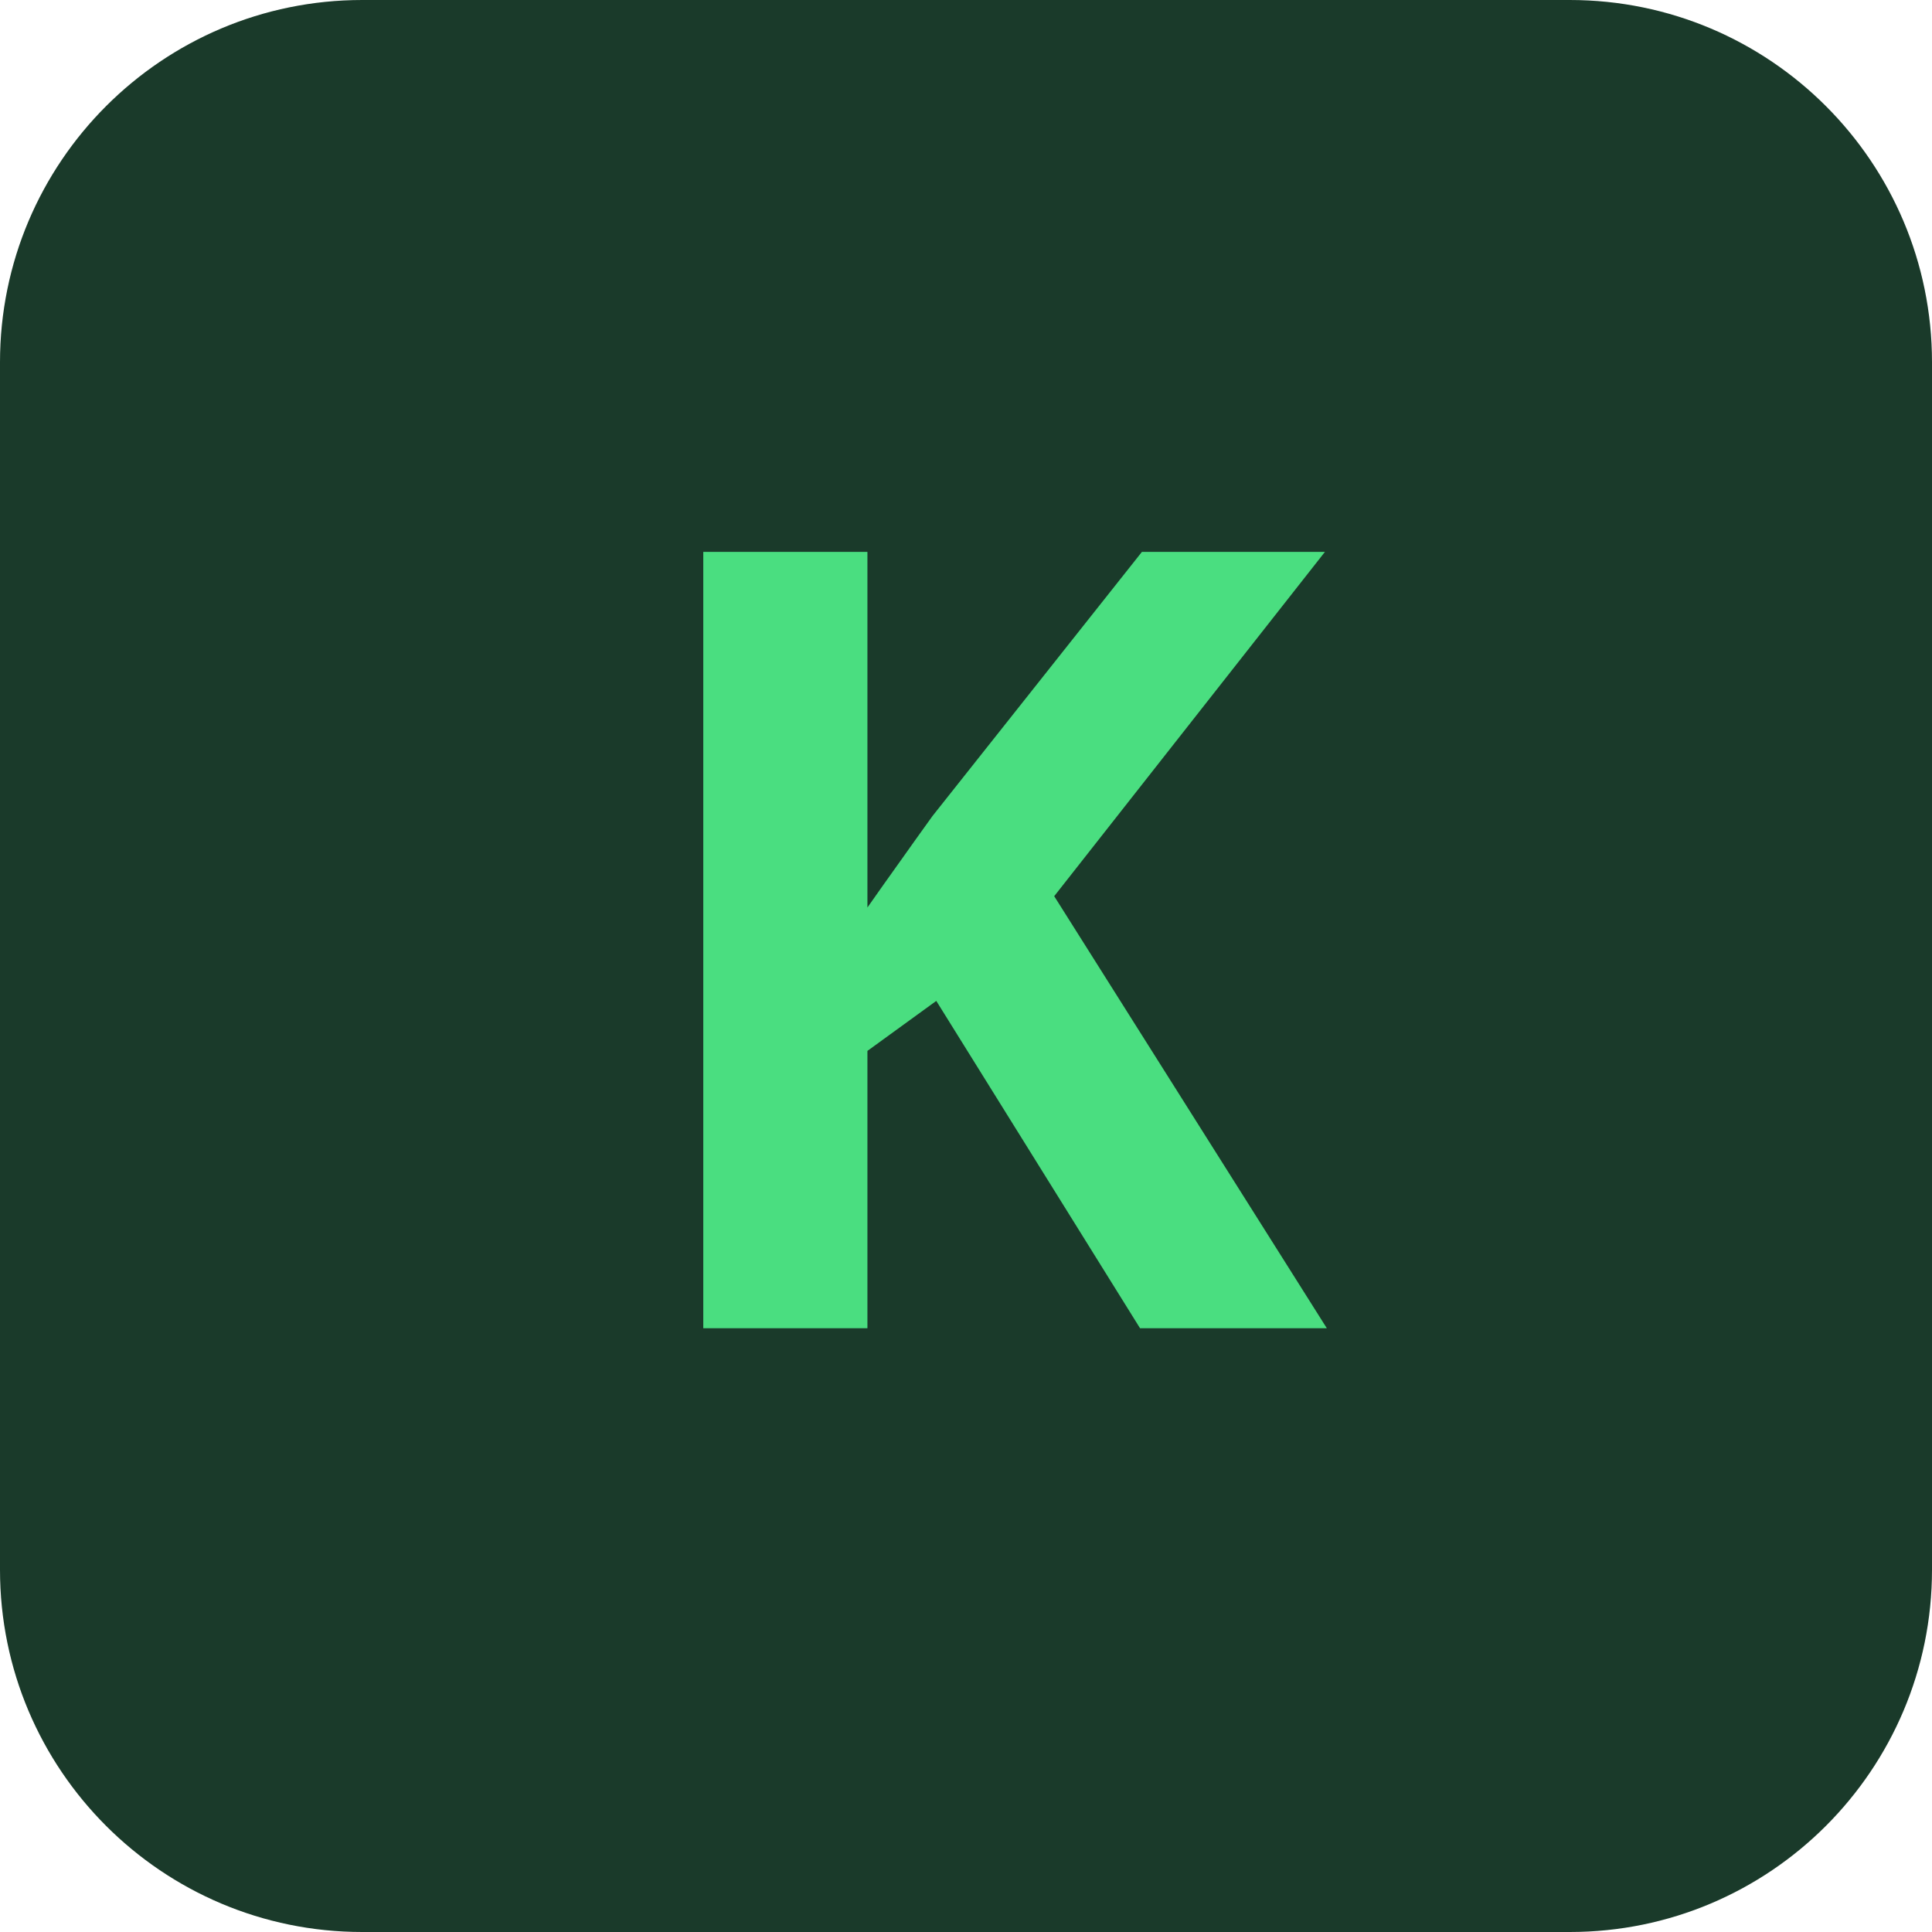
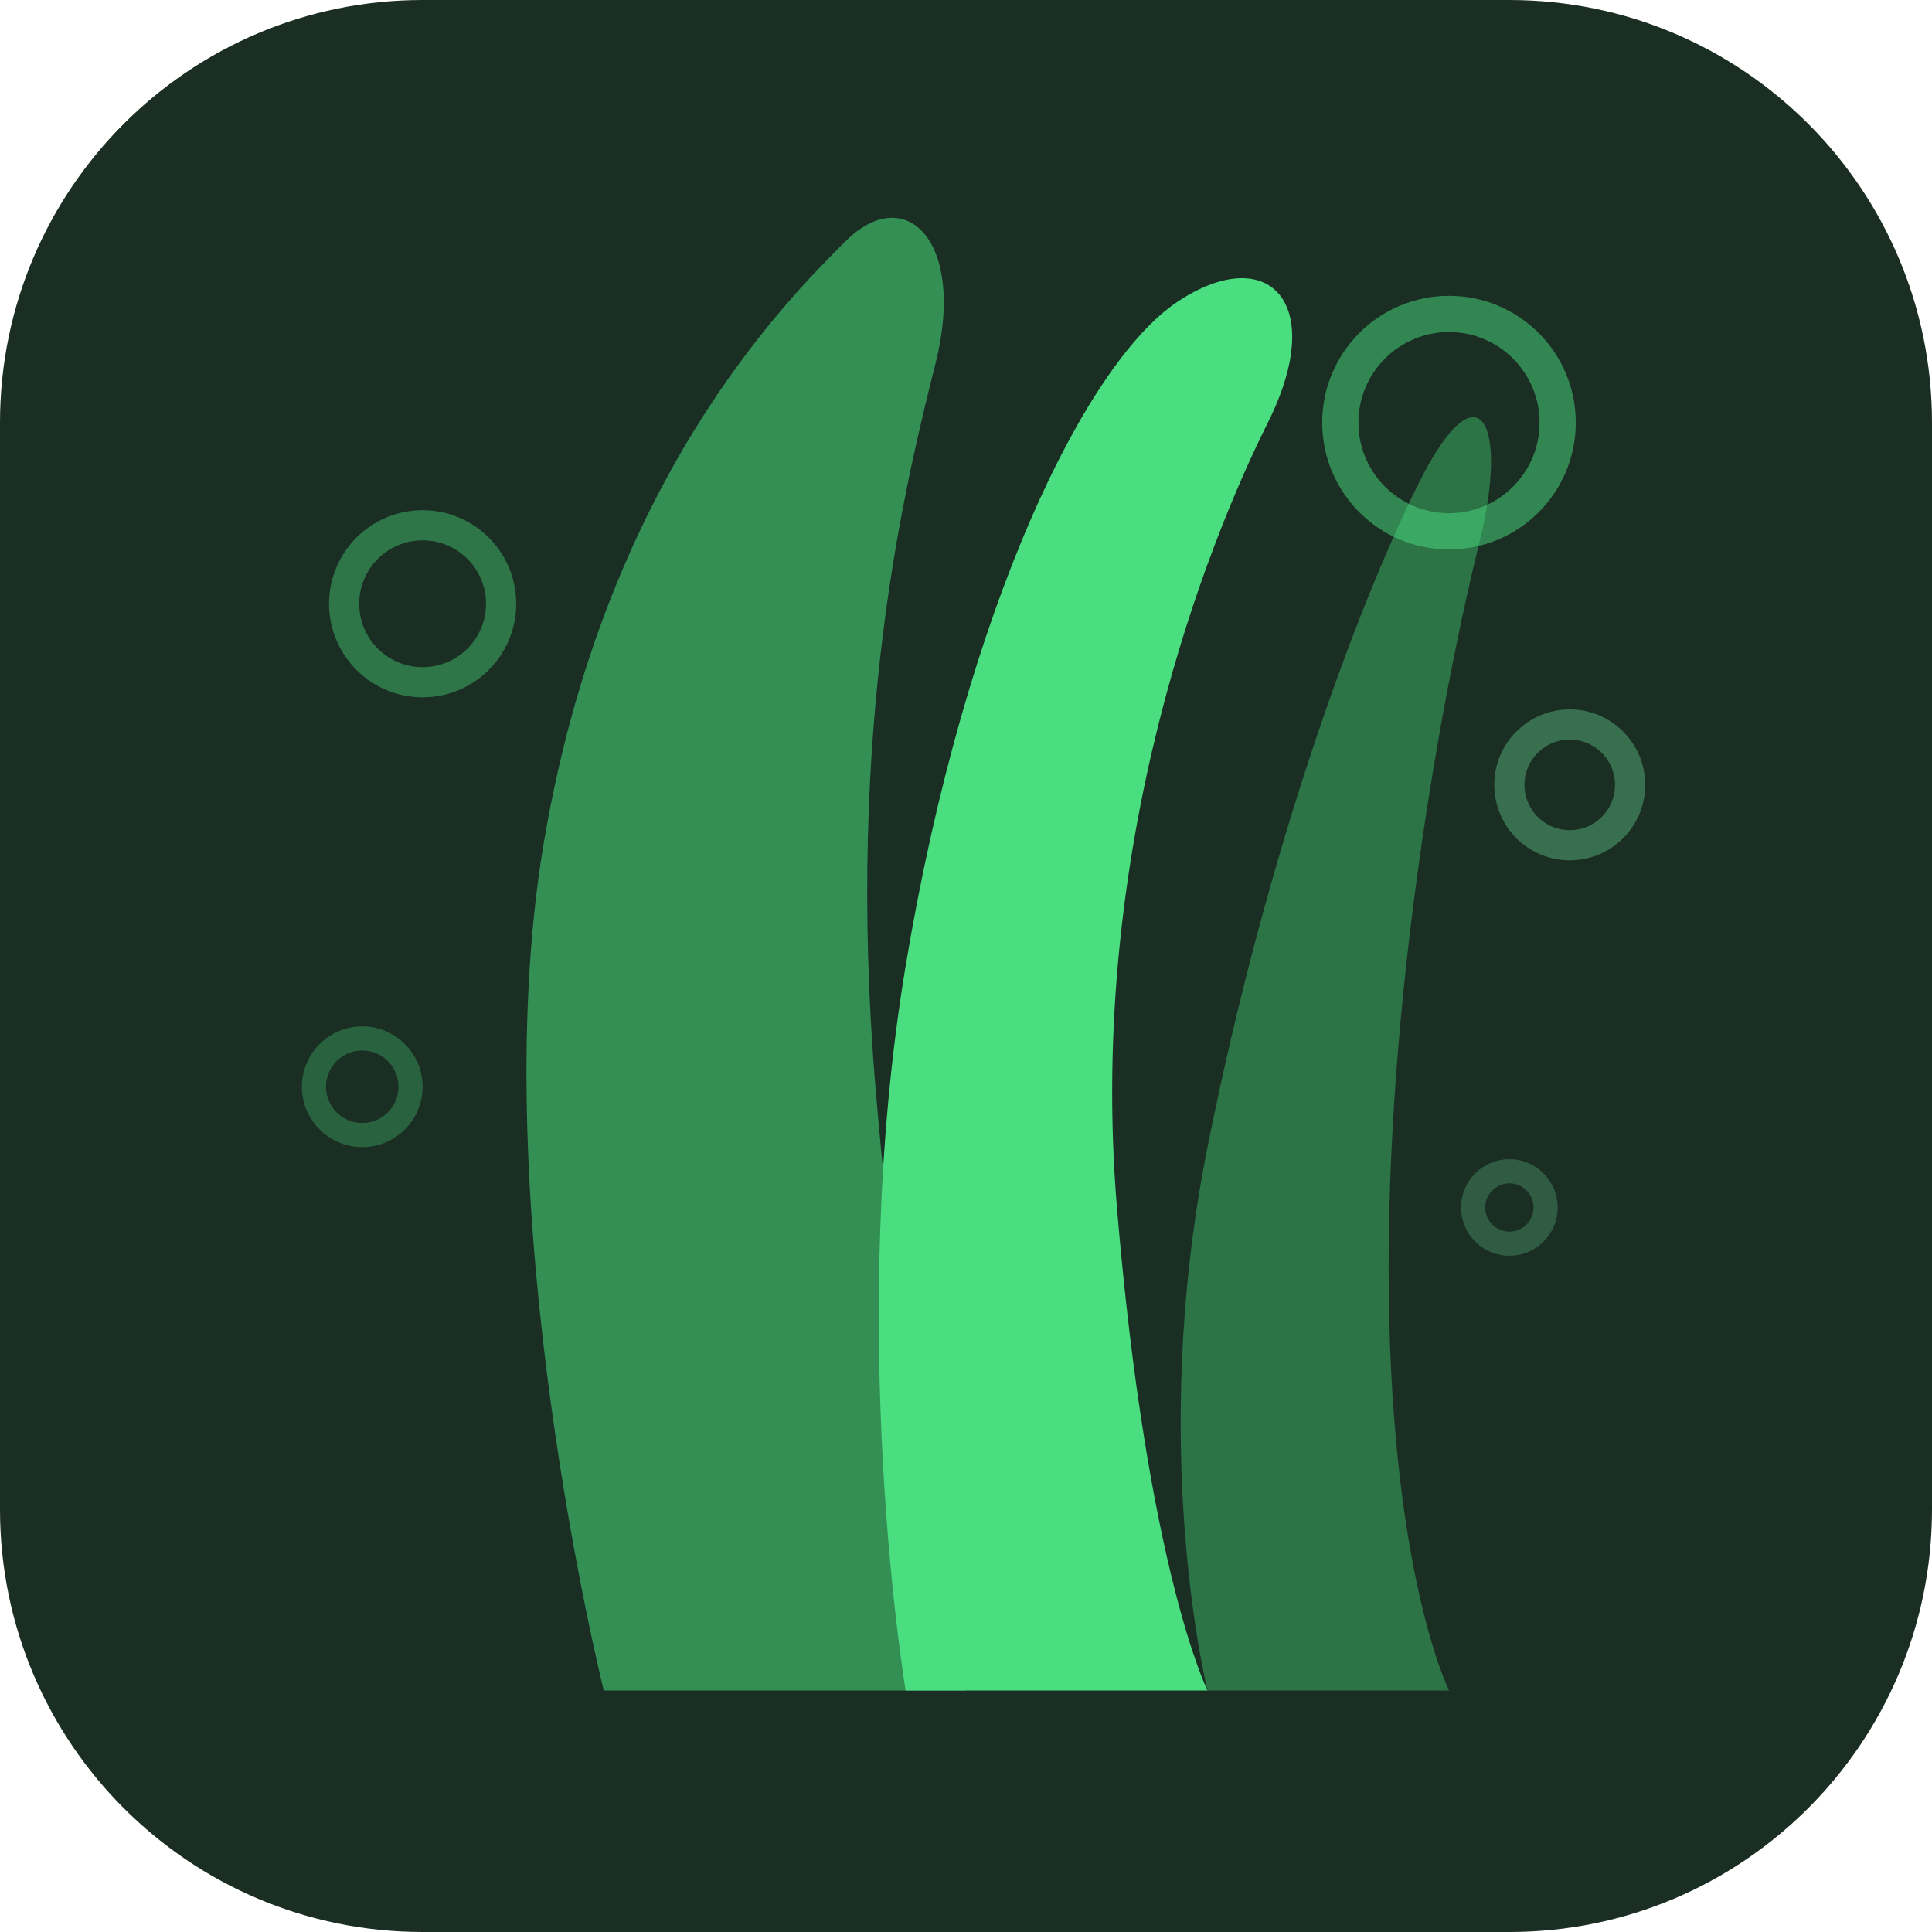
<svg xmlns="http://www.w3.org/2000/svg" viewBox="0 0 32 32">
-   <rect width="32" height="32" rx="6" fill="#1a3a2a" />
-   <text x="16" y="22" text-anchor="middle" font-family="system-ui,sans-serif" font-weight="700" font-size="18" fill="#4ade80">K</text>
+   <rect width="32" height="32" rx="7" fill="#1a2e23" />
+   <path d="M10 28 C10 28 8 20 9 14 C10 8 13 5 14 4 C15 3 16 4 15.5 6 C15 8 14 12 14.5 18 C15 24 16 28 16 28" fill="#3db86a" opacity=".7" />
+   <path d="M15 28 C15 28 14 22 15 16 C16 10 18 6 19.5 5 C21 4 22 5 21 7 C20 9 18 14 18.5 20 C19 26 20 28 20 28" fill="#4ade80" />
+   <path d="M20 28 C20 28 19 24 20 19 C21 14 22.5 10 23.5 8 C24.5 6 25 7 24.5 9 C24 11 23 16 23 21 C23 26 24 28 24 28" fill="#3db86a" opacity=".5" />
+   <circle cx="24" cy="7" r="1.8" fill="none" stroke="#4ade80" stroke-width=".6" opacity=".5" />
+   <circle cx="7" cy="10" r="1.3" fill="none" stroke="#4ade80" stroke-width=".5" opacity=".4" />
+   <circle cx="26" cy="13" r="1" fill="none" stroke="#6ee7a0" stroke-width=".5" opacity=".35" />
+   <circle cx="6" cy="18" r=".8" fill="none" stroke="#4ade80" stroke-width=".4" opacity=".3" />
+   <circle cx="25" cy="20" r=".6" fill="none" stroke="#6ee7a0" stroke-width=".4" opacity=".25" />
</svg>
